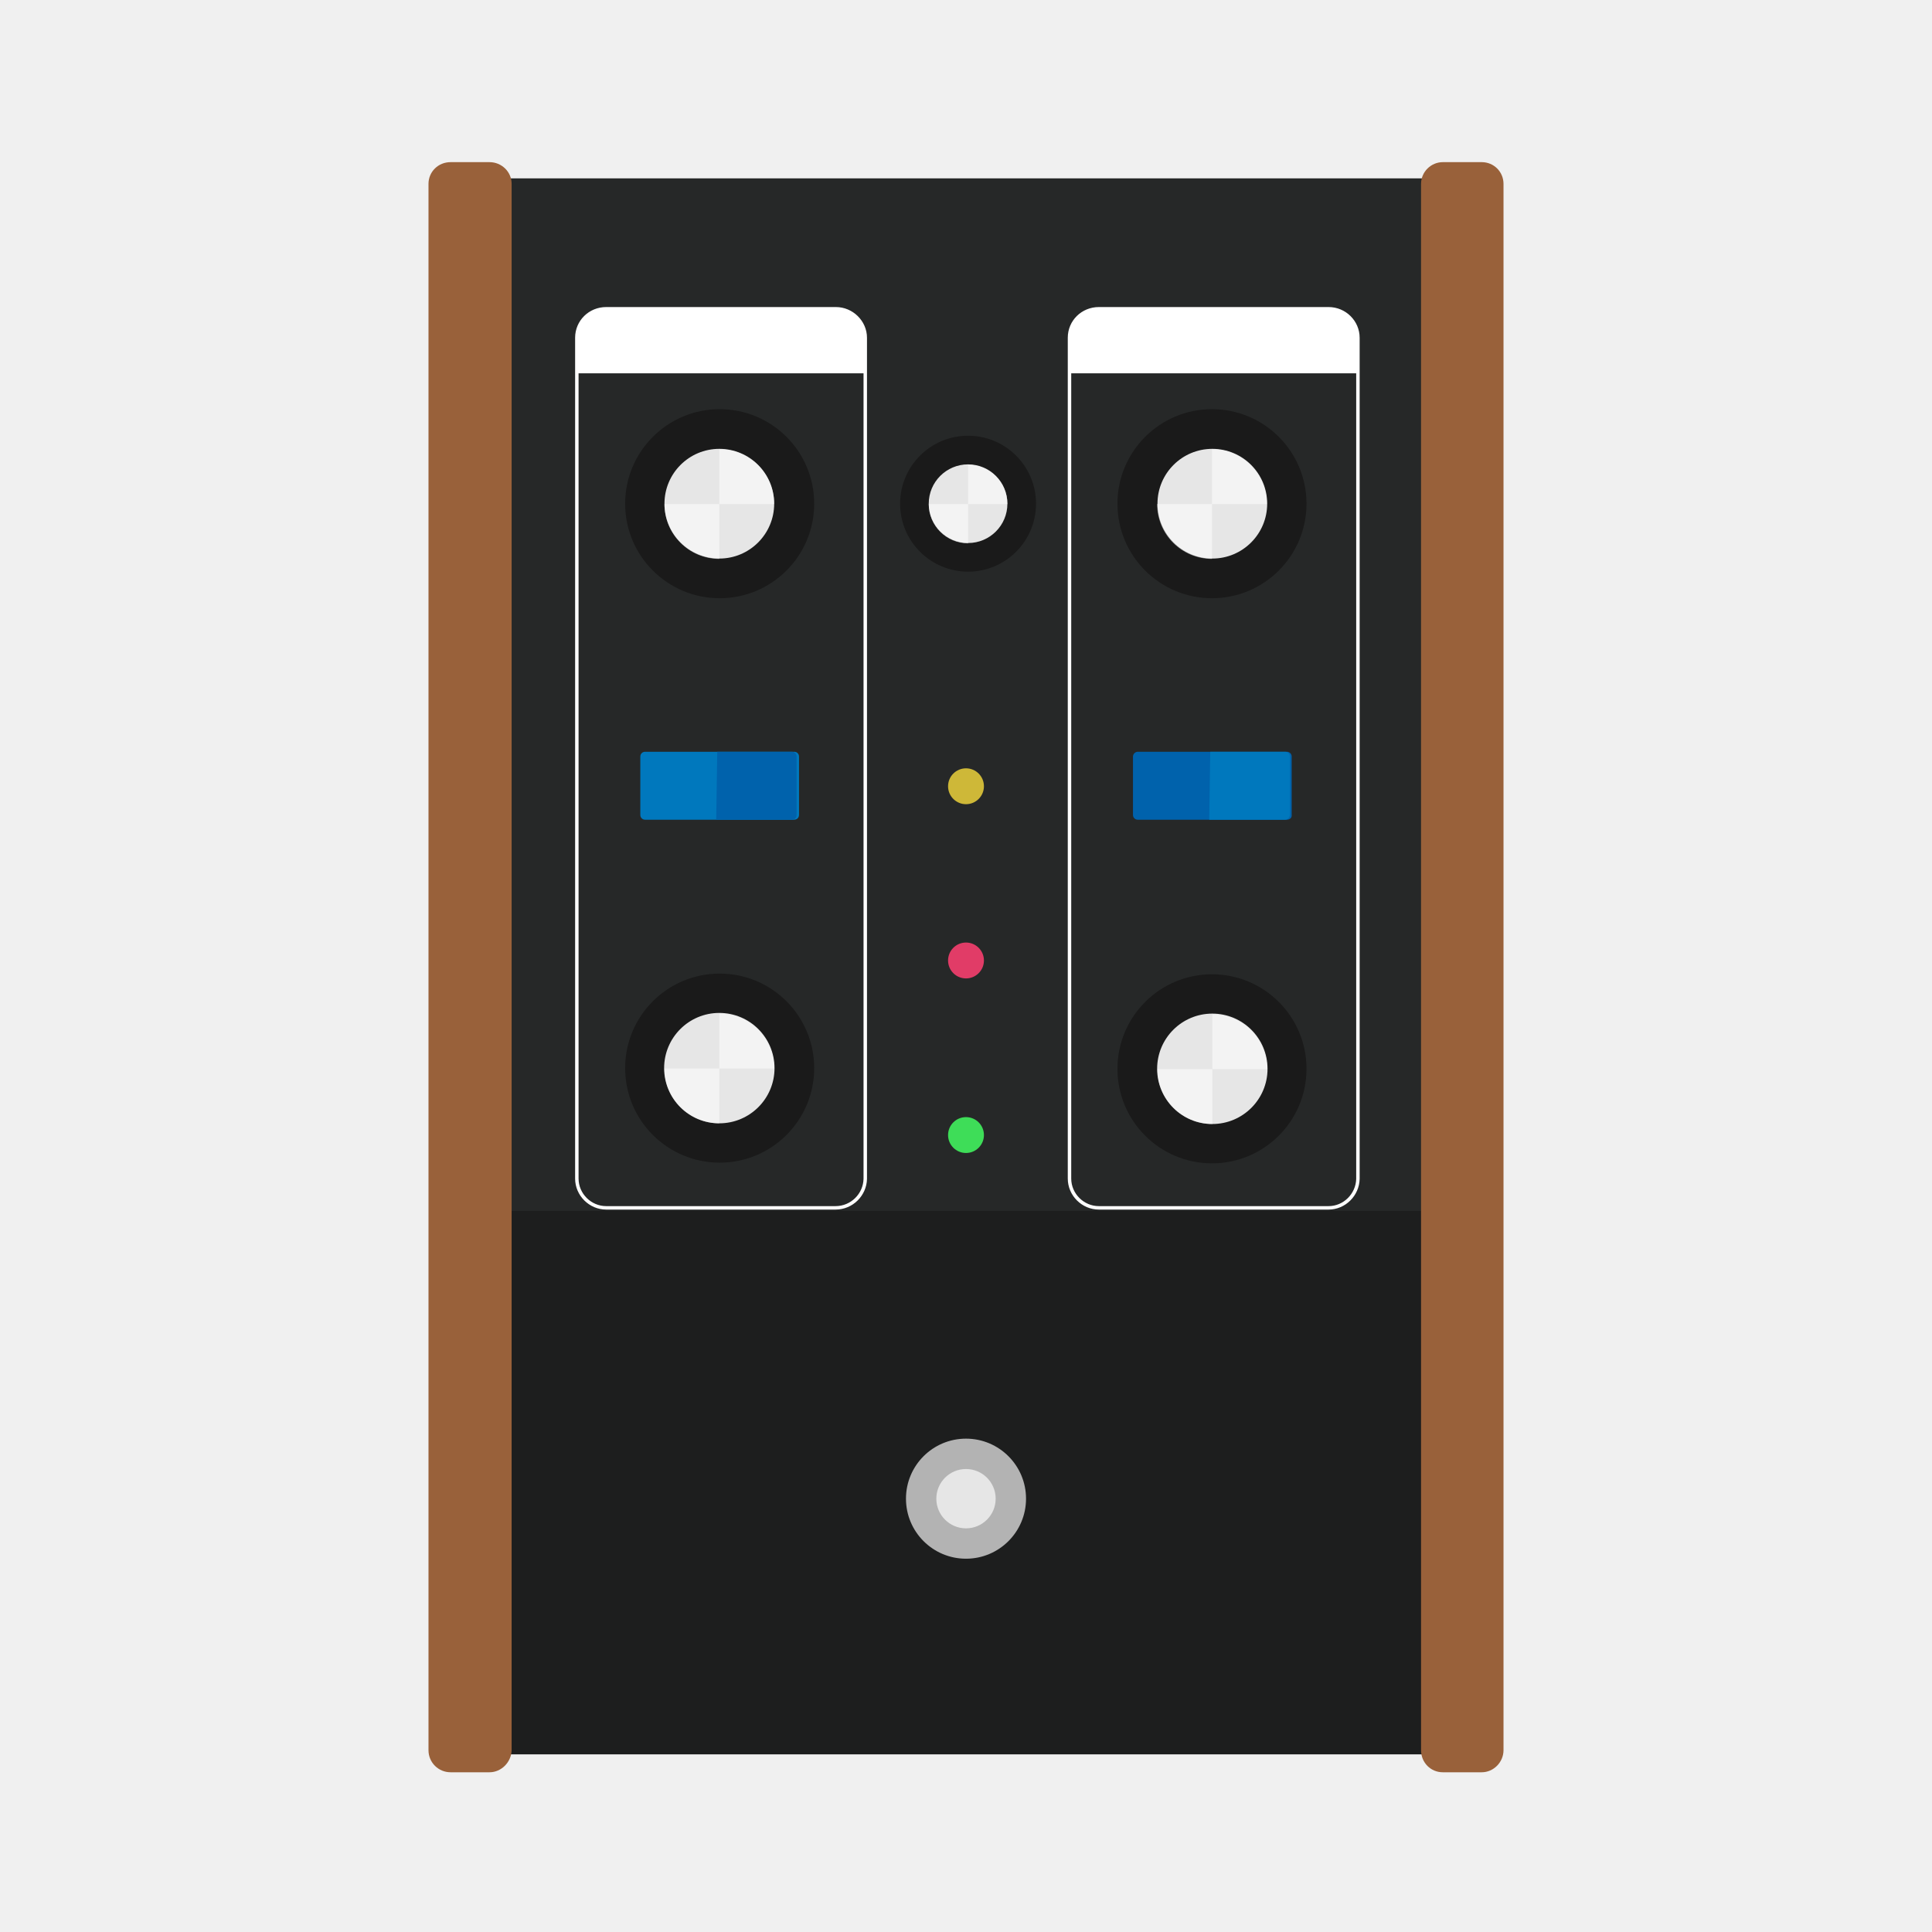
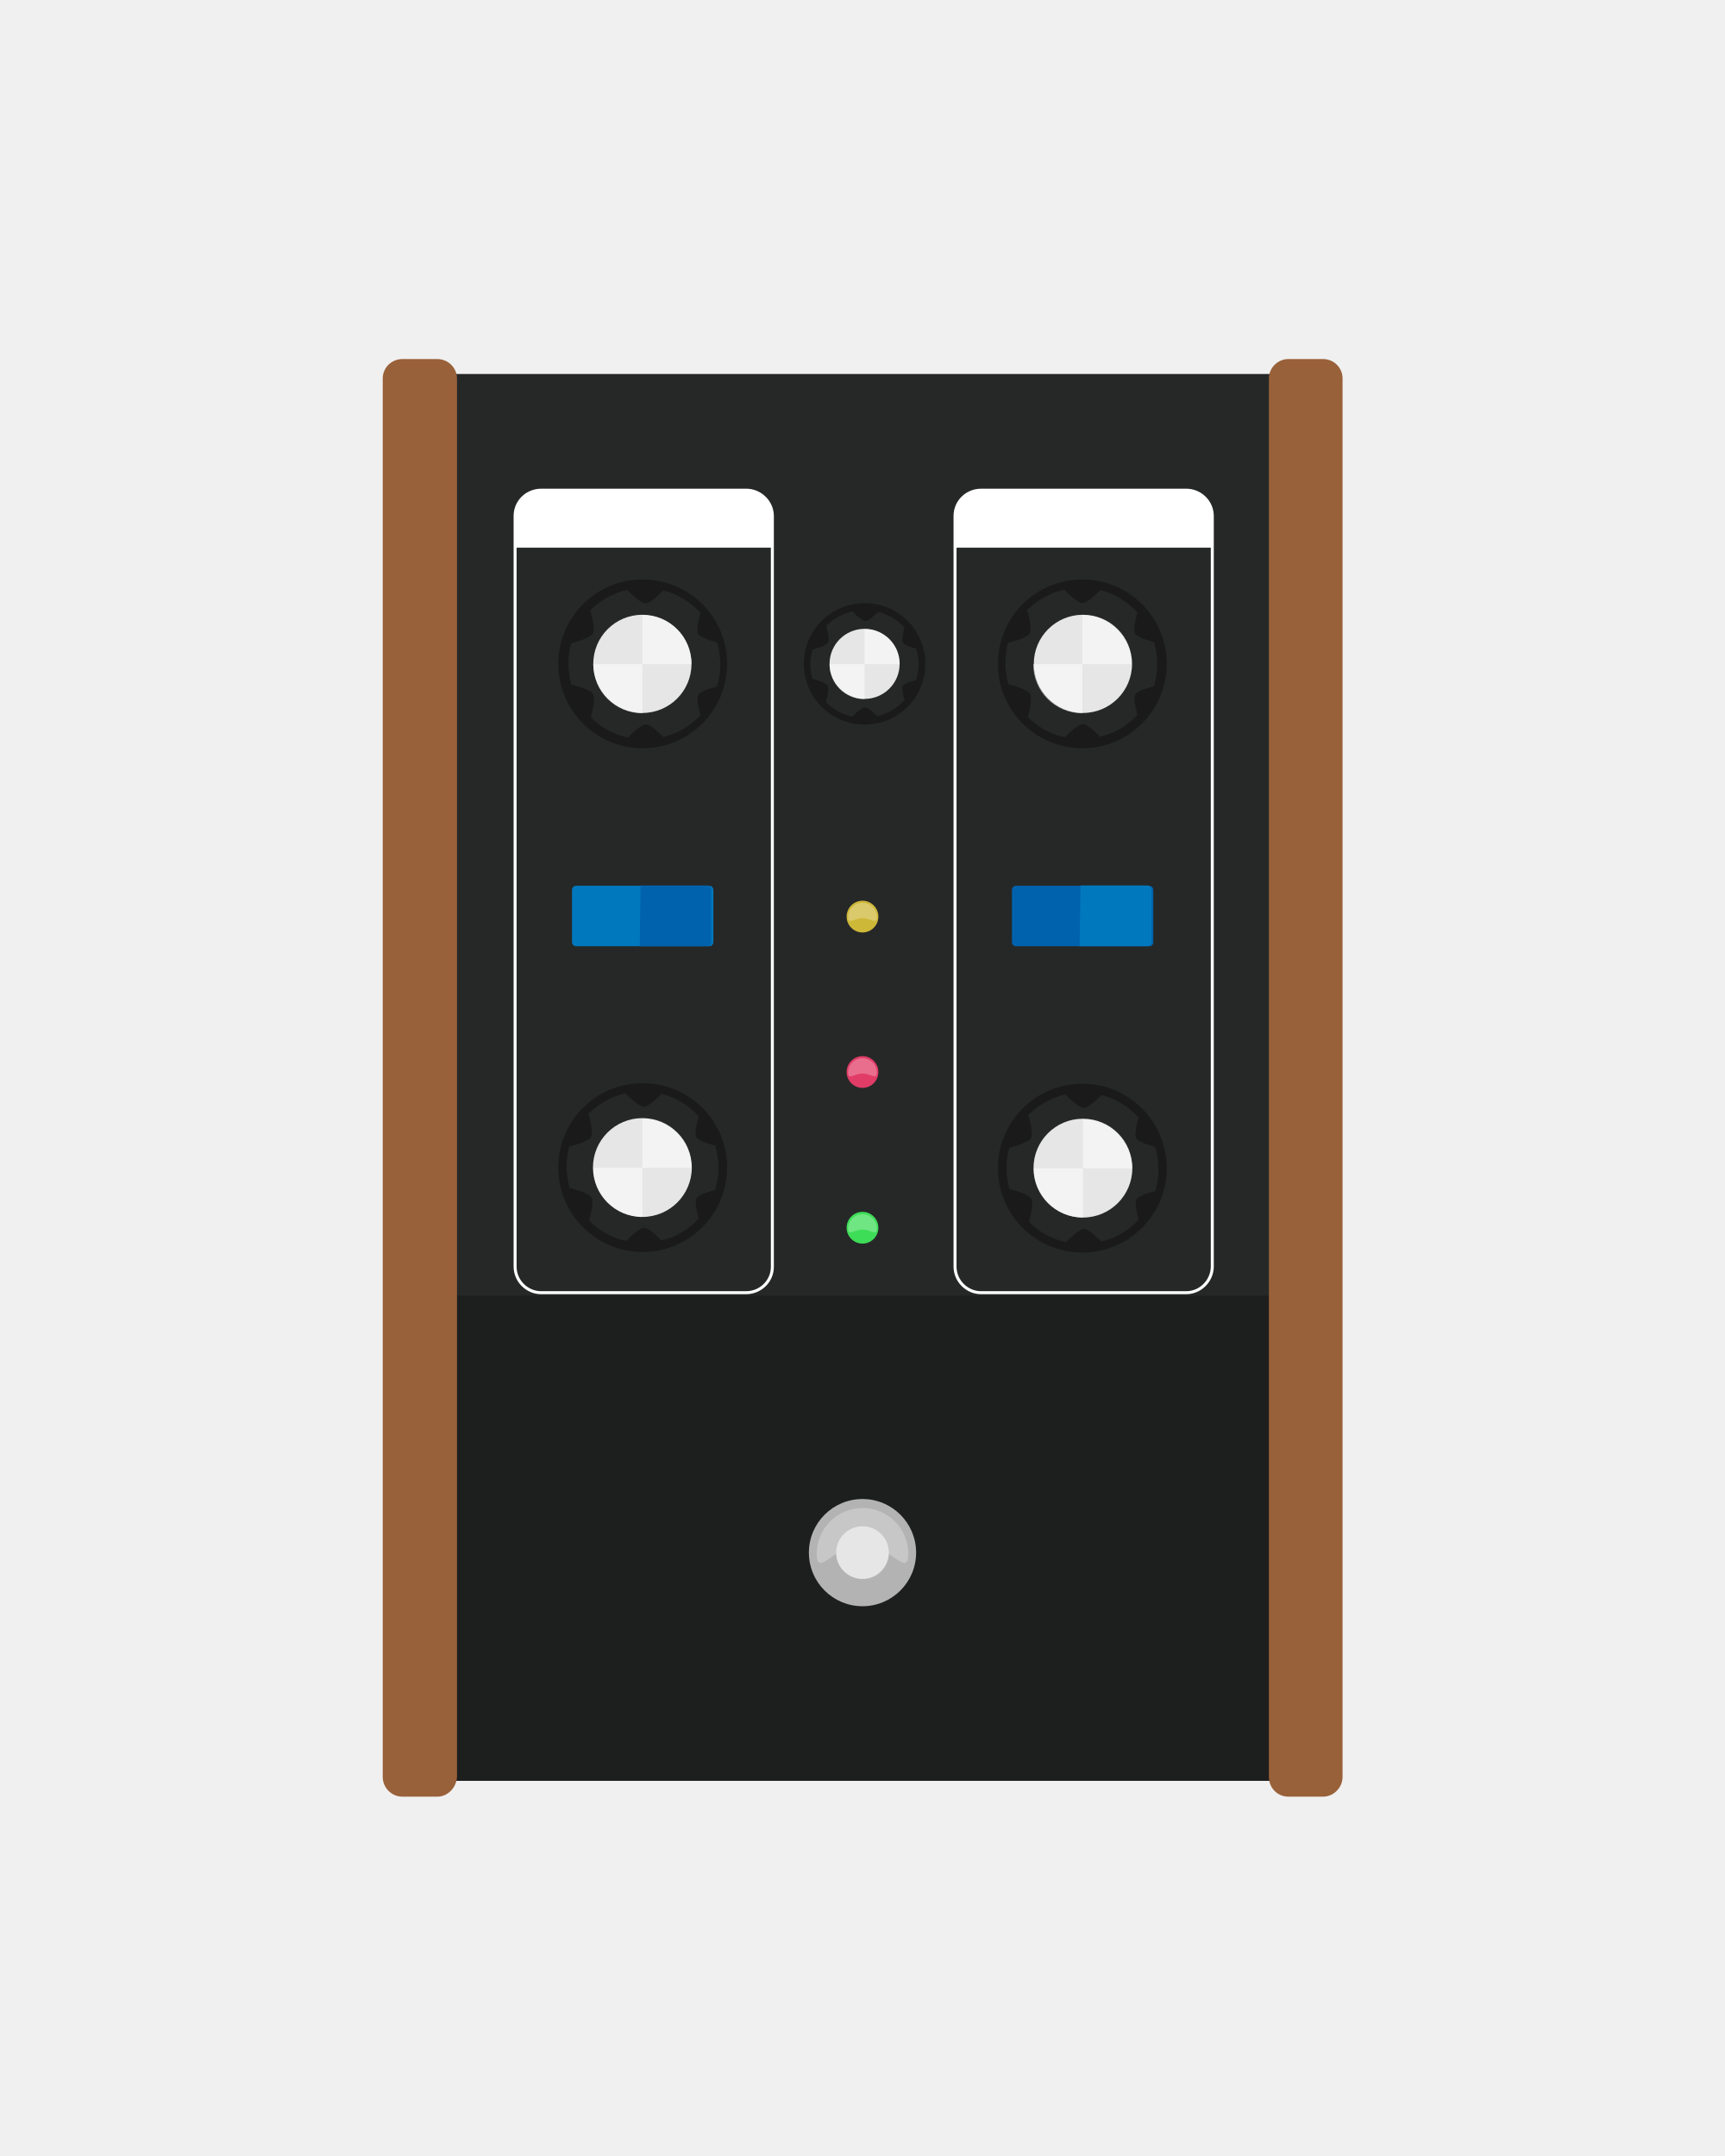
- <svg xmlns="http://www.w3.org/2000/svg" viewBox="200 0 560 560" enable-background="new 200 0 560 560">
+ <svg xmlns="http://www.w3.org/2000/svg" version="1.1" id="Layer_1" x="0px" y="0px" viewBox="0 0 576 720" enable-background="new 0 0 576 720" xml:space="preserve">
  <g>
    <g>
-       <path fill="#262828" d="M614.8 508.5h-267.4c-4.6 0-8.5-3.8-8.5-8.5v-439.8c0-4.7 3.8-8.5 8.5-8.5h267.5c4.7 0 8.5 3.8 8.5 8.5v439.8c-.2 4.7-3.9 8.5-8.6 8.5z" />
-       <path fill="#1D1E1E" d="M618.2 508.5h-274.3c-2.8 0-4.9-2.2-4.9-4.9v-147.7c0-2.8 2.2-4.9 4.9-4.9h274.5c2.8 0 4.9 2.2 4.9 4.9v147.8c-.1 2.5-2.3 4.8-5.1 4.8z" />
-     </g>
-     <g fill="#99613A">
-       <path d="M629.5 513.7h-11.3c-3.5 0-6.3-2.8-6.3-6.4v-454c0-3.5 2.9-6.3 6.3-6.3h11.3c3.5 0 6.3 2.8 6.3 6.3v454c0 3.5-2.9 6.4-6.3 6.4z" />
-       <path d="M341.9 513.7h-11.3c-3.5 0-6.4-2.8-6.4-6.4v-454c0-3.5 2.8-6.3 6.4-6.3h11.3c3.5 0 6.4 2.8 6.4 6.3v454c-.1 3.5-3 6.4-6.4 6.4z" />
+       <g>
+         <path fill="#262828" d="M426.7,594.7h-275c-4.7,0-8.7-3.9-8.7-8.7V133.6c0-4.8,3.9-8.7,8.7-8.7h275.1c4.8,0,8.7,3.9,8.7,8.7     v452.4C435.3,590.8,431.5,594.7,426.7,594.7L426.7,594.7z" />
+         <path fill="#1D1E1E" d="M430.1,594.7H148c-2.9,0-5-2.3-5-5V437.7c0-2.9,2.3-5,5-5h282.3c2.9,0,5,2.3,5,5v152     C435.3,592.3,433,594.7,430.1,594.7L430.1,594.7z" />
+       </g>
+       <g>
+         <path fill="#99613A" d="M441.8,600h-11.6c-3.6,0-6.5-2.9-6.5-6.6v-467c0-3.6,3-6.5,6.5-6.5h11.6c3.6,0,6.5,2.9,6.5,6.5v467     C448.3,597,445.3,600,441.8,600z" />
+         <path fill="#99613A" d="M146,600h-11.6c-3.6,0-6.6-2.9-6.6-6.6v-467c0-3.6,2.9-6.5,6.6-6.5H146c3.6,0,6.6,2.9,6.6,6.5v467     C152.4,597,149.5,600,146,600z" />
+       </g>
+       <g>
+         <path fill="none" stroke="#FFFFFF" stroke-miterlimit="10" d="M396.1,431.7h-68.5c-4.7,0-8.7-3.9-8.7-8.7V172.3     c0-4.8,3.9-8.6,8.7-8.6h68.5c4.8,0,8.7,3.9,8.7,8.6v250.8C404.7,427.8,400.8,431.7,396.1,431.7z" />
+         <path fill="#FFFFFF" d="M318.9,182.9v-10.6c0-4.8,3.9-8.6,8.7-8.6h68.5c4.8,0,8.7,3.9,8.7,8.6v10.6H318.9L318.9,182.9z" />
+       </g>
+       <g>
+         <path fill="none" stroke="#FFFFFF" stroke-miterlimit="10" d="M249.1,431.7h-68.4c-4.7,0-8.7-3.9-8.7-8.7V172.3     c0-4.8,3.9-8.6,8.7-8.6h68.5c4.7,0,8.7,3.9,8.7,8.6v250.8C257.9,427.8,254,431.7,249.1,431.7z" />
+         <path fill="#FFFFFF" d="M172.1,182.9v-10.6c0-4.8,3.9-8.6,8.7-8.6h68.5c4.7,0,8.7,3.9,8.7,8.6v10.6H172.1z" />
+       </g>
    </g>
    <g>
-       <path stroke="#fff" stroke-miterlimit="10" d="M585.1 350.1h-66.6c-4.6 0-8.5-3.8-8.5-8.5v-243.7c0-4.7 3.8-8.4 8.5-8.4h66.6c4.7 0 8.5 3.8 8.5 8.4v243.8c-.1 4.6-3.9 8.4-8.5 8.4z" fill="none" />
-       <path fill="#fff" d="M510 108.2v-10.3c0-4.7 3.8-8.4 8.5-8.4h66.6c4.7 0 8.5 3.8 8.5 8.4v10.3h-83.6z" />
+       <circle fill="#E13C67" cx="288" cy="358" r="5.3" />
+       <circle fill="#CEB838" cx="288" cy="306.1" r="5.3" />
+       <circle fill="#3EDD58" cx="288" cy="410" r="5.3" />
+       <g>
+         <path opacity="0.26" fill="#FFFFFF" d="M288,405.5c2.6,0,4.8,2.1,4.8,4.8c0,2.6-2.1,0.3-4.8,0.3c-2.6,0-4.8,2.3-4.8-0.3     C283.2,407.6,285.4,405.5,288,405.5z" />
+         <path opacity="0.26" fill="#FFFFFF" d="M288,353.4c2.6,0,4.8,2.1,4.8,4.8c0,2.6-2.1,0.3-4.8,0.3c-2.6,0-4.8,2.3-4.8-0.3     C283.2,355.5,285.4,353.4,288,353.4z" />
+         <path opacity="0.26" fill="#FFFFFF" d="M288,301.5c2.6,0,4.8,2.1,4.8,4.8c0,2.6-2.1,0.3-4.8,0.3c-2.6,0-4.8,2.3-4.8-0.3     C283.2,303.6,285.4,301.5,288,301.5z" />
+       </g>
    </g>
    <g>
-       <path stroke="#fff" stroke-miterlimit="10" d="M442.2 350.1h-66.5c-4.6 0-8.5-3.8-8.5-8.5v-243.7c0-4.7 3.8-8.4 8.5-8.4h66.6c4.6 0 8.5 3.8 8.5 8.4v243.8c-.1 4.6-3.9 8.4-8.6 8.4z" fill="none" />
-       <path fill="#fff" d="M367.3 108.2v-10.3c0-4.7 3.8-8.4 8.5-8.4h66.6c4.6 0 8.5 3.8 8.5 8.4v10.3h-83.6z" />
-     </g>
-   </g>
-   <g>
-     <circle fill="#E13C67" cx="480" cy="278.4" r="5.2" />
-     <circle fill="#CEB838" cx="480" cy="227.9" r="5.2" />
-     <circle fill="#3EDD58" cx="480" cy="329" r="5.2" />
-   </g>
-   <g>
-     <g>
-       <circle fill="#B3B3B3" cx="480" cy="434.4" r="17.4" />
-       <circle fill="#E6E6E6" cx="480" cy="434.4" r="8.6" />
+       <g>
+         <path fill="#0062AC" d="M383.7,316h-44.4c-0.8,0-1.4-0.6-1.4-1.4v-17.4c0-0.8,0.7-1.4,1.4-1.4h44.4c0.8,0,1.4,0.6,1.4,1.4v17.4     C385.2,315.5,384.5,316,383.7,316z" />
+         <path fill="#0078BD" d="M383.1,316h-22.6l0.3-20.3h22.3c0.8,0,1.4,0.6,1.4,1.4v17.4C384.5,315.5,383.9,316,383.1,316L383.1,316z" />
+       </g>
+       <g>
+         <path fill="#0078BD" d="M236.8,316h-44.4c-0.8,0-1.4-0.6-1.4-1.4v-17.4c0-0.8,0.6-1.4,1.4-1.4h44.4c0.8,0,1.4,0.6,1.4,1.4v17.4     C238.2,315.5,237.5,316,236.8,316z" />
+         <path fill="#0062AC" d="M236.2,316h-22.6l0.3-20.3h22.2c0.8,0,1.4,0.6,1.4,1.4v17.4C237.5,315.5,236.9,316,236.2,316L236.2,316z" />
+       </g>
+       <g>
+         <circle fill="#B3B3B3" cx="288" cy="518.5" r="17.9" />
+         <path opacity="0.26" fill="#FFFFFF" d="M288,503.6c8.5,0,15.3,6.9,15.3,15.3c0,8.5-6.9-3.5-15.3-3.5c-8.5,0-15.3,12-15.3,3.5     C272.7,510.5,279.5,503.6,288,503.6z" />
+         <circle fill="#E6E6E6" cx="288" cy="518.5" r="8.8" />
+       </g>
    </g>
    <g>
-       <path fill="#0062AC" d="M573 237.6h-43.2c-.8 0-1.4-.6-1.4-1.4v-16.9c0-.8.7-1.4 1.4-1.4h43.2c.8 0 1.4.6 1.4 1.4v16.9c.1.9-.6 1.4-1.4 1.4z" />
-       <path fill="#0078BD" d="M572.5 237.6h-22l.3-19.7h21.7c.8 0 1.4.6 1.4 1.4v16.9c-.1.9-.7 1.4-1.4 1.4z" />
-     </g>
-     <g>
-       <path fill="#0078BD" d="M430.2 237.6h-43.2c-.8 0-1.4-.6-1.4-1.4v-16.9c0-.8.6-1.4 1.4-1.4h43.2c.8 0 1.4.6 1.4 1.4v16.9c0 .9-.7 1.4-1.4 1.4z" />
-       <path fill="#0062AC" d="M429.6 237.6h-22l.3-19.7h21.6c.8 0 1.4.6 1.4 1.4v16.9c0 .9-.6 1.4-1.3 1.4z" />
-     </g>
-   </g>
-   <g>
-     <g>
-       <circle fill="#1A1A1A" cx="551.3" cy="309.8" r="27.4" />
-       <circle fill="#E6E6E6" cx="551.4" cy="309.8" r="16" />
-     </g>
-     <g>
-       <circle fill="#1A1A1A" cx="408.6" cy="309.6" r="27.4" />
-       <circle fill="#E6E6E6" cx="408.5" cy="309.6" r="16" />
-     </g>
-     <g>
-       <circle fill="#1A1A1A" cx="551.3" cy="146" r="27.4" />
-       <circle fill="#E6E6E6" cx="551.4" cy="146" r="15.9" />
-     </g>
-     <g>
-       <circle fill="#1A1A1A" cx="480.6" cy="146" r="19.7" />
-       <circle fill="#E6E6E6" cx="480.6" cy="146" r="11.4" />
-     </g>
-     <g>
-       <circle fill="#1A1A1A" cx="408.6" cy="146" r="27.4" />
-       <circle fill="#E6E6E6" cx="408.5" cy="146" r="15.9" />
-     </g>
-     <g fill="#fff">
-       <g opacity=".5">
-         <path d="M480.6 146.1h-11.4c0 6.3 5.1 11.4 11.4 11.4v-11.4zM480.6 146.1h11.4c0-6.3-5.1-11.4-11.4-11.4v11.4z" />
+       <g>
+         <circle fill="#1A1A1A" cx="361.4" cy="390.1" r="28.2" />
+         <g>
+           <path fill="#262828" d="M380.2,407.3c0,0-1.6-5.3-0.7-6.8c0.8-1.5,6.2-2.7,6.2-2.7c0.7-2.4,1.1-4.9,1.1-7.5c0-2.5-0.4-5-1.1-7.3      c0,0-5.4-1.3-6.3-2.8c-0.9-1.5,0.8-7,0.8-7c-3.3-3.6-7.5-6.3-12.4-7.5c0,0-4.1,4.3-5.9,4.3c-1.9,0-6.2-4.5-6.2-4.5      c-4.7,1.1-8.9,3.5-12.3,6.8c0,0,1.8,6.1,0.9,7.8c-1,1.7-7.3,3.2-7.3,3.2c-0.6,2.2-0.9,4.5-0.9,6.8c0,2.4,0.4,4.8,1,7      c0,0,6.3,1.5,7.3,3.2c1,1.7-0.8,7.7-0.8,7.7c3.3,3.4,7.6,5.8,12.4,6.8c0,0,4.1-4.4,6-4.4c1.8,0,5.7,4.2,5.7,4.2      C372.5,413.6,376.9,410.9,380.2,407.3z" />
+         </g>
+         <circle fill="#E6E6E6" cx="361.6" cy="390.1" r="16.5" />
      </g>
-       <g opacity=".5">
-         <path d="M408.5 146.1h-15.9c0 8.8 7.1 15.9 15.9 15.9v-15.9zM408.5 146.1h15.9c0-8.8-7.1-15.9-15.9-15.9v15.9z" />
+       <g>
+         <circle fill="#1A1A1A" cx="214.6" cy="389.9" r="28.2" />
+         <g>
+           <path fill="#262828" d="M233.3,406.9c0,0-1.6-5.3-0.7-6.8c0.8-1.5,6.2-2.7,6.2-2.7c0.7-2.4,1.1-4.9,1.1-7.5c0-2.5-0.4-5-1.1-7.3      c0,0-5.4-1.3-6.3-2.8c-0.9-1.5,0.8-7,0.8-7c-3.3-3.6-7.5-6.3-12.4-7.5c0,0-4.1,4.3-5.9,4.3c-1.9,0-6.2-4.5-6.2-4.5      c-4.7,1.1-8.9,3.5-12.3,6.8c0,0,1.8,6.1,0.9,7.8c-1,1.7-7.3,3.2-7.3,3.2c-0.6,2.2-0.9,4.5-0.9,6.8c0,2.4,0.4,4.8,1,7      c0,0,6.3,1.5,7.3,3.2c1,1.7-0.8,7.7-0.8,7.7c3.3,3.4,7.6,5.8,12.4,6.8c0,0,4.1-4.4,6-4.4c1.8,0,5.7,4.2,5.7,4.2      C225.6,413.2,230,410.6,233.3,406.9z" />
+         </g>
+         <circle fill="#E6E6E6" cx="214.5" cy="389.9" r="16.5" />
      </g>
-       <g opacity=".5">
-         <path d="M551.3 146.1h-15.9c0 8.8 7.1 15.9 15.9 15.9v-15.9zM551.3 146.1h15.9c0-8.8-7.1-15.9-15.9-15.9v15.9z" />
+       <g>
+         <circle fill="#1A1A1A" cx="361.4" cy="221.7" r="28.2" />
+         <g>
+           <path fill="#262828" d="M379.8,238.7c0,0-1.6-5.3-0.7-6.8c0.8-1.5,6.2-2.7,6.2-2.7c0.7-2.4,1.1-4.9,1.1-7.5c0-2.5-0.4-5-1.1-7.3      c0,0-5.4-1.3-6.3-2.8c-0.9-1.5,0.8-7,0.8-7c-3.3-3.6-7.5-6.3-12.4-7.5c0,0-4.1,4.3-5.9,4.3c-1.9,0-6.2-4.5-6.2-4.5      c-4.7,1.1-8.9,3.5-12.3,6.8c0,0,1.8,6.1,0.9,7.8c-1,1.7-7.3,3.2-7.3,3.2c-0.6,2.2-0.9,4.5-0.9,6.8c0,2.4,0.4,4.8,1,7      c0,0,6.3,1.5,7.3,3.2c1,1.7-0.8,7.7-0.8,7.7c3.3,3.4,7.6,5.8,12.4,6.8c0,0,4.1-4.4,6-4.4c1.8,0,5.7,4.2,5.7,4.2      C372.2,245,376.5,242.3,379.8,238.7z" />
+         </g>
+         <circle fill="#E6E6E6" cx="361.6" cy="221.7" r="16.4" />
      </g>
-       <g opacity=".5">
-         <path d="M551.4 309.9h-15.9c0 8.8 7.1 15.9 15.9 15.9v-15.9zM551.4 309.9h15.9c0-8.8-7.1-15.9-15.9-15.9v15.9z" />
+       <g>
+         <circle fill="#1A1A1A" cx="288.7" cy="221.7" r="20.3" />
+         <g>
+           <path fill="#262828" d="M302,233.8c0,0-1.1-3.8-0.5-4.8c0.6-1,4.4-1.9,4.4-1.9c0.5-1.7,0.8-3.5,0.8-5.3c0-1.8-0.3-3.5-0.8-5.2      c0,0-3.8-0.9-4.4-2c-0.6-1.1,0.5-5,0.5-5c-2.3-2.6-5.4-4.4-8.8-5.3c0,0-2.9,3.1-4.2,3.1c-1.4,0-4.4-3.2-4.4-3.2      c-3.4,0.8-6.4,2.5-8.7,4.8c0,0,1.3,4.4,0.6,5.6c-0.7,1.2-5.2,2.3-5.2,2.3c-0.4,1.5-0.7,3.2-0.7,4.8c0,1.7,0.3,3.4,0.7,5      c0,0,4.4,1.1,5.1,2.3c0.7,1.2-0.6,5.5-0.6,5.5c2.4,2.4,5.4,4.1,8.8,4.8c0,0,2.9-3.1,4.2-3.1c1.3,0,4.1,3,4.1,3      C296.6,238.3,299.6,236.4,302,233.8z" />
+         </g>
+         <circle fill="#E6E6E6" cx="288.7" cy="221.7" r="11.7" />
      </g>
-       <g opacity=".5">
-         <path d="M408.5 309.7h-15.9c0 8.8 7.1 15.9 15.9 15.9v-15.9zM408.5 309.7h15.9c0-8.8-7.1-15.9-15.9-15.9v15.9z" />
+       <g>
+         <circle fill="#1A1A1A" cx="214.6" cy="221.7" r="28.2" />
+         <g>
+           <path fill="#262828" d="M233.9,238.8c0,0-1.6-5.3-0.7-6.8c0.8-1.5,6.2-2.7,6.2-2.7c0.7-2.4,1.1-4.9,1.1-7.5c0-2.5-0.4-5-1.1-7.3      c0,0-5.4-1.3-6.3-2.8c-0.9-1.5,0.8-7,0.8-7c-3.3-3.6-7.5-6.3-12.4-7.5c0,0-4.1,4.3-5.9,4.3c-1.9,0-6.2-4.5-6.2-4.5      c-4.7,1.1-8.9,3.5-12.3,6.8c0,0,1.8,6.1,0.9,7.8c-1,1.7-7.3,3.2-7.3,3.2c-0.6,2.2-0.9,4.5-0.9,6.8c0,2.4,0.4,4.8,1,7      c0,0,6.3,1.5,7.3,3.2c1,1.7-0.8,7.7-0.8,7.7c3.3,3.4,7.6,5.8,12.4,6.8c0,0,4.1-4.4,6-4.4c1.8,0,5.7,4.2,5.7,4.2      C226.2,245.1,230.6,242.4,233.9,238.8z" />
+         </g>
+         <circle fill="#E6E6E6" cx="214.5" cy="221.7" r="16.4" />
+       </g>
+       <g>
+         <g opacity="0.5">
+           <path fill="#FFFFFF" d="M288.7,221.8h-11.7c0,6.5,5.2,11.7,11.7,11.7V221.8z M288.7,221.8h11.7c0-6.5-5.2-11.7-11.7-11.7V221.8z      " />
+         </g>
+         <g opacity="0.5">
+           <path fill="#FFFFFF" d="M214.5,221.8h-16.4c0,9.1,7.3,16.4,16.4,16.4V221.8z M214.5,221.8h16.4c0-9.1-7.3-16.4-16.4-16.4V221.8z      " />
+         </g>
+         <g opacity="0.5">
+           <path fill="#FFFFFF" d="M361.4,221.8H345c0,9.1,7.3,16.4,16.4,16.4V221.8z M361.4,221.8h16.4c0-9.1-7.3-16.4-16.4-16.4V221.8z" />
+         </g>
+         <g opacity="0.5">
+           <path fill="#FFFFFF" d="M361.6,390.2h-16.4c0,9.1,7.3,16.4,16.4,16.4V390.2z M361.6,390.2h16.4c0-9.1-7.3-16.4-16.4-16.4V390.2z      " />
+         </g>
+         <g opacity="0.5">
+           <path fill="#FFFFFF" d="M214.5,390h-16.4c0,9.1,7.3,16.4,16.4,16.4V390z M214.5,390h16.4c0-9.1-7.3-16.4-16.4-16.4V390z" />
+         </g>
      </g>
    </g>
  </g>
</svg>
